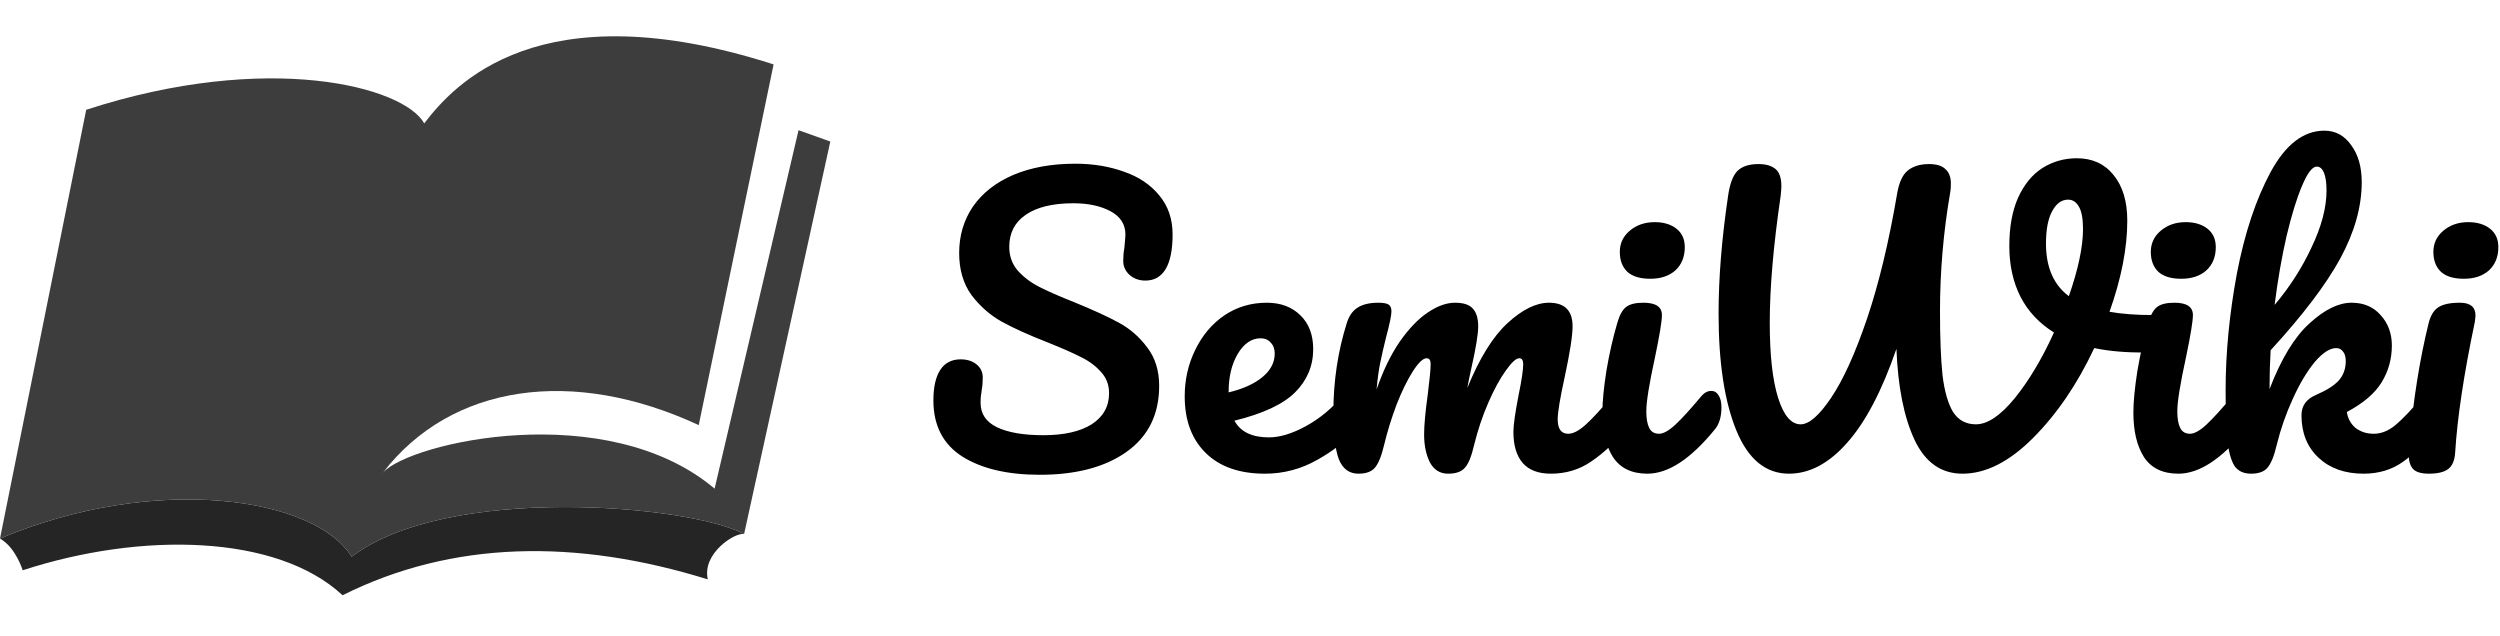
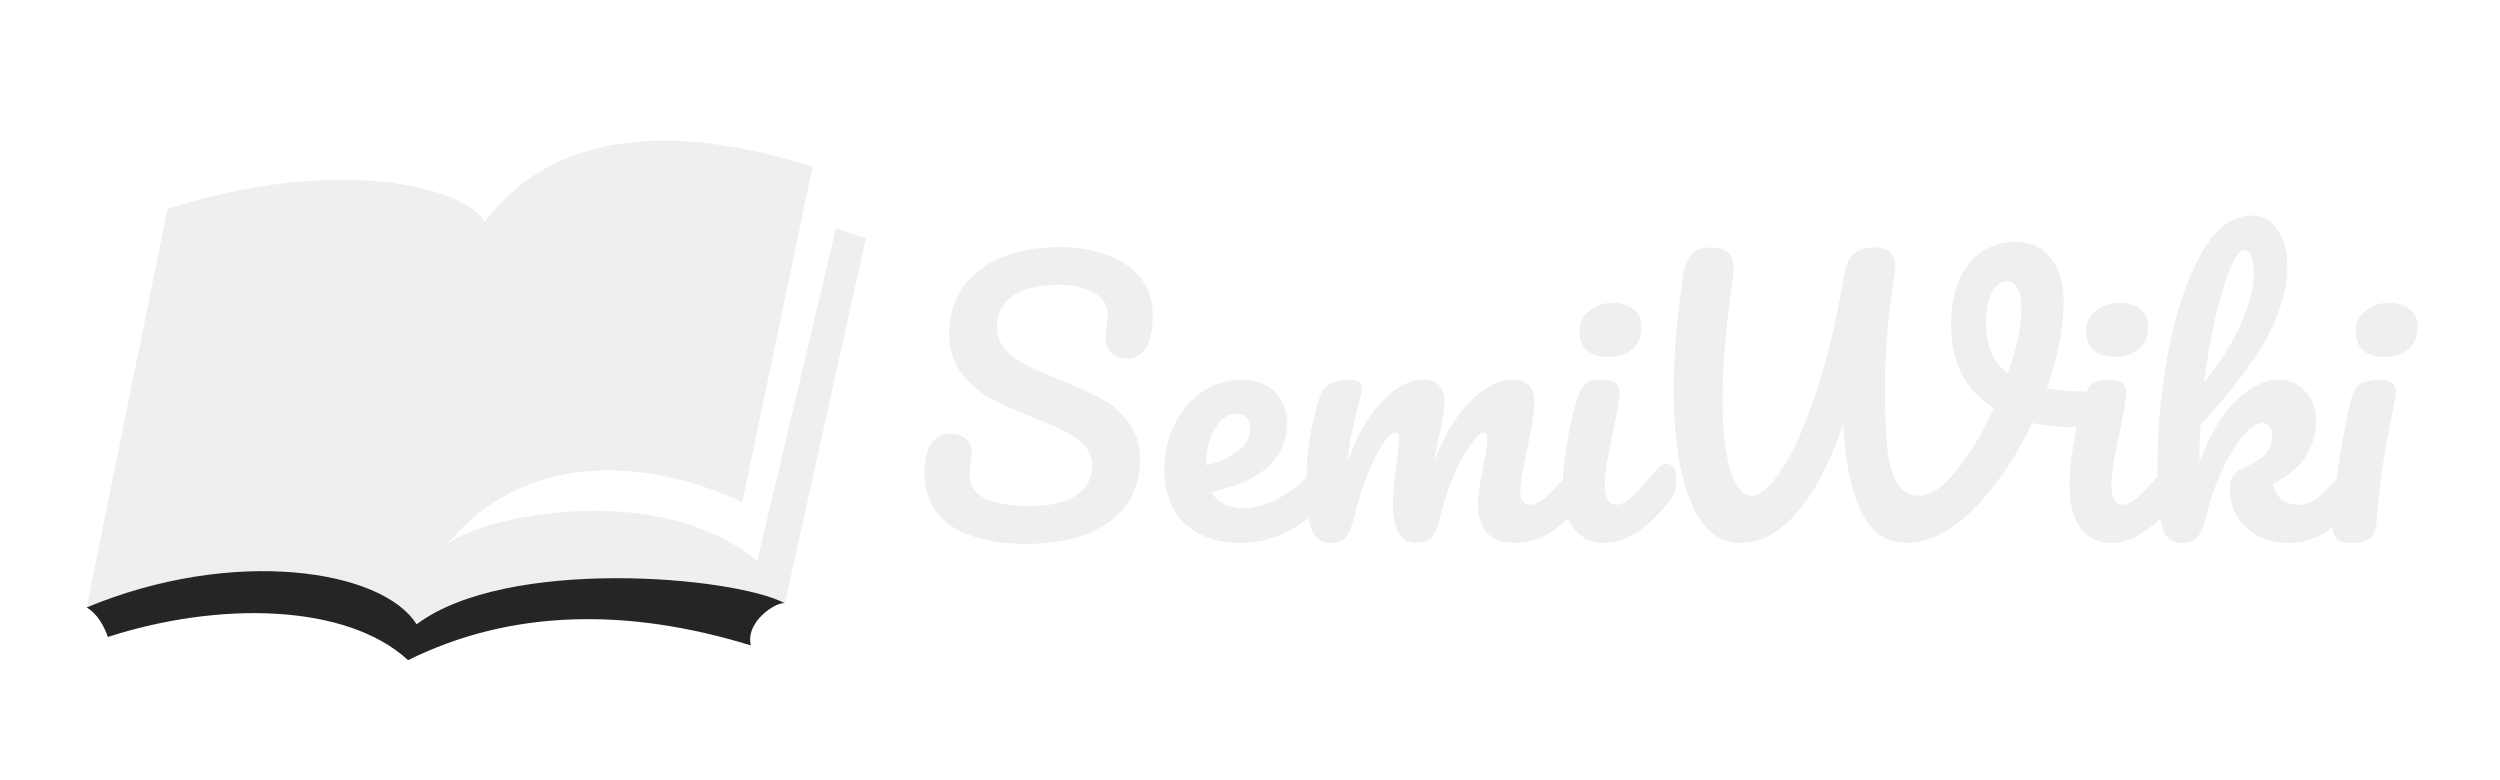
- <svg xmlns="http://www.w3.org/2000/svg" width="551" height="140" viewBox="0 0 551 140" fill="none">
-   <path d="M229.16 104.64C222.067 104.64 216.387 103.307 212.12 100.64C207.853 97.92 205.72 93.787 205.72 88.24C205.72 85.307 206.227 83.067 207.24 81.52C208.253 79.973 209.747 79.2 211.72 79.2C213.16 79.2 214.333 79.573 215.24 80.32C216.147 81.067 216.6 82.027 216.6 83.2C216.6 84.267 216.52 85.2 216.36 86C216.36 86.213 216.307 86.587 216.2 87.12C216.147 87.653 216.12 88.213 216.12 88.8C216.12 91.2 217.32 92.987 219.72 94.16C222.173 95.333 225.587 95.92 229.96 95.92C234.493 95.92 238.04 95.12 240.6 93.52C243.16 91.867 244.44 89.573 244.44 86.64C244.44 84.827 243.853 83.28 242.68 82C241.507 80.667 240.04 79.573 238.28 78.72C236.52 77.813 234.04 76.72 230.84 75.44C226.733 73.84 223.373 72.32 220.76 70.88C218.2 69.44 215.987 67.493 214.12 65.04C212.307 62.533 211.4 59.44 211.4 55.76C211.4 51.92 212.413 48.507 214.44 45.52C216.52 42.533 219.48 40.213 223.32 38.56C227.213 36.907 231.773 36.08 237 36.08C240.893 36.08 244.467 36.667 247.72 37.84C250.973 38.96 253.56 40.693 255.48 43.04C257.453 45.387 258.44 48.267 258.44 51.68C258.44 55.04 257.933 57.573 256.92 59.28C255.907 60.987 254.413 61.84 252.44 61.84C251.053 61.84 249.88 61.413 248.92 60.56C248.013 59.707 247.56 58.693 247.56 57.52C247.56 56.507 247.64 55.573 247.8 54.72C247.96 53.12 248.04 52.107 248.04 51.68C248.04 49.44 246.947 47.733 244.76 46.56C242.573 45.387 239.853 44.8 236.6 44.8C232.013 44.8 228.493 45.653 226.04 47.36C223.64 49.013 222.44 51.36 222.44 54.4C222.44 56.427 223.053 58.16 224.28 59.6C225.56 61.04 227.133 62.24 229 63.2C230.867 64.16 233.48 65.307 236.84 66.64C240.893 68.293 244.147 69.787 246.6 71.12C249.053 72.453 251.133 74.267 252.84 76.56C254.6 78.853 255.48 81.68 255.48 85.04C255.48 91.333 253.08 96.187 248.28 99.6C243.533 102.96 237.16 104.64 229.16 104.64ZM297.989 86.16C298.682 86.16 299.215 86.48 299.589 87.12C300.015 87.76 300.229 88.64 300.229 89.76C300.229 91.893 299.722 93.547 298.709 94.72C296.735 97.12 293.935 99.333 290.309 101.36C286.735 103.387 282.895 104.4 278.789 104.4C273.189 104.4 268.842 102.88 265.749 99.84C262.655 96.8 261.109 92.64 261.109 87.36C261.109 83.68 261.882 80.267 263.429 77.12C264.975 73.92 267.109 71.387 269.829 69.52C272.602 67.653 275.722 66.72 279.189 66.72C282.282 66.72 284.762 67.653 286.629 69.52C288.495 71.333 289.429 73.813 289.429 76.96C289.429 80.64 288.095 83.813 285.429 86.48C282.815 89.093 278.362 91.173 272.069 92.72C273.402 95.173 275.935 96.4 279.669 96.4C282.069 96.4 284.789 95.573 287.829 93.92C290.922 92.213 293.589 90 295.829 87.28C296.469 86.533 297.189 86.16 297.989 86.16ZM277.829 74.56C275.855 74.56 274.175 75.707 272.789 78C271.455 80.293 270.789 83.067 270.789 86.32V86.48C273.935 85.733 276.415 84.613 278.229 83.12C280.042 81.627 280.949 79.893 280.949 77.92C280.949 76.907 280.655 76.107 280.069 75.52C279.535 74.88 278.789 74.56 277.829 74.56ZM299.395 104.4C297.368 104.4 295.928 103.333 295.075 101.2C294.275 99.067 293.875 95.653 293.875 90.96C293.875 84.027 294.862 77.44 296.835 71.2C297.315 69.653 298.088 68.533 299.155 67.84C300.275 67.093 301.822 66.72 303.795 66.72C304.862 66.72 305.608 66.853 306.035 67.12C306.462 67.387 306.675 67.893 306.675 68.64C306.675 69.493 306.275 71.413 305.475 74.4C304.942 76.533 304.515 78.4 304.195 80C303.875 81.547 303.608 83.493 303.395 85.84C304.835 81.68 306.542 78.16 308.515 75.28C310.542 72.4 312.595 70.267 314.675 68.88C316.808 67.44 318.808 66.72 320.675 66.72C322.542 66.72 323.848 67.147 324.595 68C325.395 68.853 325.795 70.16 325.795 71.92C325.795 73.627 325.288 76.72 324.275 81.2C323.848 83.12 323.555 84.56 323.395 85.52C326.062 78.96 329.022 74.187 332.275 71.2C335.528 68.213 338.568 66.72 341.395 66.72C344.862 66.72 346.595 68.453 346.595 71.92C346.595 74 346.008 77.76 344.835 83.2C343.822 87.84 343.315 90.907 343.315 92.4C343.315 94.533 344.088 95.6 345.635 95.6C346.702 95.6 347.955 94.96 349.395 93.68C350.888 92.347 352.862 90.213 355.315 87.28C355.955 86.533 356.675 86.16 357.475 86.16C358.168 86.16 358.702 86.48 359.075 87.12C359.502 87.76 359.715 88.64 359.715 89.76C359.715 91.893 359.208 93.547 358.195 94.72C355.902 97.547 353.422 99.867 350.755 101.68C348.142 103.493 345.155 104.4 341.795 104.4C339.075 104.4 337.022 103.627 335.635 102.08C334.248 100.48 333.555 98.187 333.555 95.2C333.555 93.707 333.928 91.04 334.675 87.2C335.368 83.84 335.715 81.52 335.715 80.24C335.715 79.387 335.422 78.96 334.835 78.96C334.142 78.96 333.155 79.867 331.875 81.68C330.595 83.44 329.315 85.787 328.035 88.72C326.755 91.653 325.715 94.747 324.915 98C324.328 100.56 323.635 102.267 322.835 103.12C322.088 103.973 320.862 104.4 319.155 104.4C317.395 104.4 316.062 103.573 315.155 101.92C314.302 100.213 313.875 98.16 313.875 95.76C313.875 93.733 314.142 90.8 314.675 86.96C315.102 83.547 315.315 81.307 315.315 80.24C315.315 79.387 315.022 78.96 314.435 78.96C313.635 78.96 312.622 79.92 311.395 81.84C310.168 83.76 308.968 86.213 307.795 89.2C306.675 92.187 305.768 95.12 305.075 98C304.488 100.507 303.795 102.213 302.995 103.12C302.248 103.973 301.048 104.4 299.395 104.4ZM363.726 61.44C361.486 61.44 359.806 60.933 358.686 59.92C357.566 58.853 357.006 57.387 357.006 55.52C357.006 53.653 357.726 52.107 359.166 50.88C360.66 49.6 362.5 48.96 364.686 48.96C366.66 48.96 368.26 49.44 369.486 50.4C370.713 51.36 371.326 52.72 371.326 54.48C371.326 56.613 370.633 58.32 369.246 59.6C367.86 60.827 366.02 61.44 363.726 61.44ZM363.086 104.4C359.62 104.4 357.086 103.173 355.486 100.72C353.94 98.267 353.166 95.013 353.166 90.96C353.166 88.56 353.46 85.493 354.046 81.76C354.686 77.973 355.486 74.453 356.446 71.2C356.926 69.493 357.566 68.32 358.366 67.68C359.166 67.04 360.446 66.72 362.206 66.72C364.926 66.72 366.286 67.627 366.286 69.44C366.286 70.773 365.78 73.867 364.766 78.72C363.486 84.587 362.846 88.56 362.846 90.64C362.846 92.24 363.06 93.467 363.486 94.32C363.913 95.173 364.633 95.6 365.646 95.6C366.606 95.6 367.806 94.933 369.246 93.6C370.686 92.267 372.606 90.16 375.006 87.28C375.646 86.533 376.366 86.16 377.166 86.16C377.86 86.16 378.393 86.48 378.766 87.12C379.193 87.76 379.406 88.64 379.406 89.76C379.406 91.893 378.9 93.547 377.886 94.72C372.606 101.173 367.673 104.4 363.086 104.4ZM474.534 69.44C475.76 69.44 476.64 69.707 477.174 70.24C477.76 70.773 478.054 71.467 478.054 72.32C478.054 73.707 477.627 74.933 476.774 76C475.974 77.067 474.694 77.627 472.934 77.68C468.72 77.733 464.934 77.413 461.574 76.72C457.84 84.667 453.334 91.28 448.054 96.56C442.827 101.787 437.654 104.4 432.534 104.4C427.84 104.4 424.32 101.92 421.974 96.96C419.627 91.947 418.294 85.253 417.974 76.88C414.774 86.16 411.147 93.067 407.094 97.6C403.094 102.133 398.827 104.4 394.294 104.4C389.174 104.4 385.307 101.227 382.694 94.88C380.08 88.48 378.774 79.893 378.774 69.12C378.774 61.28 379.467 52.667 380.854 43.28C381.227 40.613 381.894 38.773 382.854 37.76C383.867 36.693 385.44 36.16 387.574 36.16C389.174 36.16 390.4 36.507 391.254 37.2C392.16 37.893 392.614 39.173 392.614 41.04C392.614 41.413 392.56 42.133 392.454 43.2C390.854 54.133 390.054 63.44 390.054 71.12C390.054 78.267 390.667 83.787 391.894 87.68C393.12 91.573 394.774 93.52 396.854 93.52C398.72 93.52 400.96 91.573 403.574 87.68C406.24 83.733 408.88 77.92 411.494 70.24C414.107 62.507 416.32 53.307 418.134 42.64C418.56 40.187 419.334 38.507 420.454 37.6C421.627 36.64 423.2 36.16 425.174 36.16C426.827 36.16 428.027 36.533 428.774 37.28C429.574 37.973 429.974 39.04 429.974 40.48C429.974 41.333 429.92 42 429.814 42.48C428.32 51.173 427.574 59.867 427.574 68.56C427.574 74.48 427.76 79.2 428.134 82.72C428.56 86.24 429.334 88.933 430.454 90.8C431.627 92.613 433.307 93.52 435.494 93.52C438.054 93.52 440.907 91.6 444.054 87.76C447.2 83.867 450.08 79.04 452.694 73.28C449.44 71.253 446.987 68.64 445.334 65.44C443.68 62.187 442.854 58.453 442.854 54.24C442.854 50.027 443.494 46.48 444.774 43.6C446.107 40.667 447.894 38.48 450.134 37.04C452.427 35.6 454.96 34.88 457.734 34.88C461.147 34.88 463.84 36.107 465.814 38.56C467.84 41.013 468.854 44.373 468.854 48.64C468.854 54.667 467.547 61.36 464.934 68.72C467.654 69.2 470.854 69.44 474.534 69.44ZM450.934 53.68C450.934 58.907 452.614 62.773 455.974 65.28C458.054 59.307 459.094 54.373 459.094 50.48C459.094 48.24 458.8 46.613 458.214 45.6C457.627 44.533 456.827 44 455.814 44C454.374 44 453.2 44.853 452.294 46.56C451.387 48.213 450.934 50.587 450.934 53.68ZM480.758 61.44C478.518 61.44 476.838 60.933 475.718 59.92C474.598 58.853 474.038 57.387 474.038 55.52C474.038 53.653 474.758 52.107 476.198 50.88C477.691 49.6 479.531 48.96 481.718 48.96C483.691 48.96 485.291 49.44 486.518 50.4C487.744 51.36 488.358 52.72 488.358 54.48C488.358 56.613 487.664 58.32 486.278 59.6C484.891 60.827 483.051 61.44 480.758 61.44ZM480.118 104.4C476.651 104.4 474.118 103.173 472.518 100.72C470.971 98.267 470.198 95.013 470.198 90.96C470.198 88.56 470.491 85.493 471.078 81.76C471.718 77.973 472.518 74.453 473.478 71.2C473.958 69.493 474.598 68.32 475.398 67.68C476.198 67.04 477.478 66.72 479.238 66.72C481.958 66.72 483.318 67.627 483.318 69.44C483.318 70.773 482.811 73.867 481.798 78.72C480.518 84.587 479.878 88.56 479.878 90.64C479.878 92.24 480.091 93.467 480.518 94.32C480.944 95.173 481.664 95.6 482.678 95.6C483.638 95.6 484.838 94.933 486.278 93.6C487.718 92.267 489.638 90.16 492.038 87.28C492.678 86.533 493.398 86.16 494.198 86.16C494.891 86.16 495.424 86.48 495.798 87.12C496.224 87.76 496.438 88.64 496.438 89.76C496.438 91.893 495.931 93.547 494.918 94.72C489.638 101.173 484.704 104.4 480.118 104.4ZM536.205 86.16C536.898 86.16 537.432 86.48 537.805 87.12C538.232 87.76 538.445 88.64 538.445 89.76C538.445 91.893 537.938 93.547 536.925 94.72C534.525 97.653 532.098 100 529.645 101.76C527.192 103.52 524.285 104.4 520.925 104.4C516.818 104.4 513.512 103.227 511.005 100.88C508.498 98.533 507.245 95.413 507.245 91.52C507.245 89.44 508.312 87.947 510.445 87.04C512.792 86.027 514.472 84.96 515.485 83.84C516.498 82.667 517.005 81.253 517.005 79.6C517.005 78.64 516.792 77.92 516.365 77.44C515.992 76.96 515.512 76.72 514.925 76.72C513.485 76.72 511.885 77.76 510.125 79.84C508.418 81.92 506.818 84.613 505.325 87.92C503.832 91.173 502.658 94.533 501.805 98C501.218 100.507 500.525 102.213 499.725 103.12C498.978 103.973 497.778 104.4 496.125 104.4C494.472 104.4 493.245 103.813 492.445 102.64C491.698 101.413 491.192 99.547 490.925 97.04C490.658 94.533 490.525 90.853 490.525 86C490.525 77.787 491.352 69.227 493.005 60.32C494.712 51.413 497.192 43.947 500.445 37.92C503.752 31.84 507.698 28.8 512.285 28.8C514.738 28.8 516.712 29.867 518.205 32C519.752 34.08 520.525 36.8 520.525 40.16C520.525 45.547 518.952 51.147 515.805 56.96C512.658 62.72 507.538 69.467 500.445 77.2C500.285 79.973 500.205 82.827 500.205 85.76C502.765 79.093 505.698 74.267 509.005 71.28C512.312 68.24 515.405 66.72 518.285 66.72C520.952 66.72 523.085 67.627 524.685 69.44C526.338 71.253 527.165 73.493 527.165 76.16C527.165 79.093 526.418 81.787 524.925 84.24C523.432 86.693 520.872 88.88 517.245 90.8C517.458 92.24 518.098 93.413 519.165 94.32C520.285 95.173 521.618 95.6 523.165 95.6C524.818 95.6 526.418 94.96 527.965 93.68C529.512 92.4 531.538 90.267 534.045 87.28C534.685 86.533 535.405 86.16 536.205 86.16ZM510.605 36.72C509.645 36.72 508.578 38.107 507.405 40.88C506.232 43.6 505.085 47.307 503.965 52C502.898 56.64 502.018 61.707 501.325 67.2C504.632 63.307 507.352 59.067 509.485 54.48C511.672 49.893 512.765 45.733 512.765 42C512.765 40.293 512.578 38.987 512.205 38.08C511.832 37.173 511.298 36.72 510.605 36.72ZM543.036 61.44C540.796 61.44 539.116 60.933 537.996 59.92C536.876 58.853 536.316 57.387 536.316 55.52C536.316 53.653 537.036 52.107 538.476 50.88C539.97 49.6 541.81 48.96 543.996 48.96C545.97 48.96 547.57 49.44 548.796 50.4C550.023 51.36 550.636 52.72 550.636 54.48C550.636 56.613 549.943 58.32 548.556 59.6C547.17 60.827 545.33 61.44 543.036 61.44ZM535.356 104.4C533.65 104.4 532.476 104.053 531.836 103.36C531.196 102.667 530.876 101.573 530.876 100.08C530.876 99.653 530.93 98.907 531.036 97.84C531.89 88.08 533.303 79.2 535.276 71.2C535.703 69.547 536.396 68.4 537.356 67.76C538.37 67.067 539.97 66.72 542.156 66.72C544.45 66.72 545.596 67.653 545.596 69.52C545.596 69.787 545.543 70.293 545.436 71.04C543.036 82.453 541.596 92.027 541.116 99.76C541.01 101.467 540.503 102.667 539.596 103.36C538.69 104.053 537.276 104.4 535.356 104.4Z" fill="black" />
-   <path d="M19 24.195L0 118.695C34.5 104.195 69.5 109.695 77.5 122.695C98.687 106.607 151.966 111.27 164 117.695L183 31.195L176 28.695L157.5 107.695C133.698 87.645 90.535 97.463 84.439 104.119C84.292 104.309 84.145 104.502 84 104.695C84.114 104.506 84.26 104.314 84.439 104.119C99.523 84.62 126.271 80.821 154 93.695L170.5 14.195C118.8 -2.414 100 18.695 93.5 27.195C88.969 19.033 59 11.195 19 24.195Z" fill="#3D3D3D" />
-   <path d="M77.5 122.695C69.5 109.695 34.5 104.195 0 118.695C3.5 120.695 5 125.695 5 125.695C31 117.195 61 117.695 75.5 131.195C99.695 119.099 127 118.695 156 127.695C154.674 121.929 162.082 117.275 164 117.695C151.966 111.27 98.687 106.607 77.5 122.695Z" fill="#252525" />
+ <svg xmlns="http://www.w3.org/2000/svg" width="231" height="72" viewBox="0 0 231 72" fill="none">
+   <path d="M94.805 50.256C91.968 50.256 89.695 49.723 87.989 48.656C86.282 47.568 85.429 45.915 85.429 43.696C85.429 42.523 85.632 41.627 86.037 41.008C86.442 40.389 87.04 40.08 87.829 40.08C88.405 40.08 88.874 40.229 89.237 40.528C89.6 40.827 89.781 41.211 89.781 41.68C89.781 42.107 89.749 42.48 89.685 42.8C89.685 42.885 89.663 43.035 89.621 43.248C89.6 43.461 89.589 43.685 89.589 43.92C89.589 44.88 90.069 45.595 91.029 46.064C92.01 46.533 93.376 46.768 95.125 46.768C96.938 46.768 98.357 46.448 99.381 45.808C100.405 45.147 100.917 44.229 100.917 43.056C100.917 42.331 100.682 41.712 100.213 41.2C99.743 40.667 99.157 40.229 98.453 39.888C97.749 39.525 96.757 39.088 95.477 38.576C93.834 37.936 92.49 37.328 91.445 36.752C90.421 36.176 89.535 35.397 88.789 34.416C88.064 33.413 87.701 32.176 87.701 30.704C87.701 29.168 88.106 27.803 88.917 26.608C89.749 25.413 90.933 24.485 92.469 23.824C94.026 23.163 95.85 22.832 97.941 22.832C99.498 22.832 100.927 23.067 102.229 23.536C103.53 23.984 104.565 24.677 105.333 25.616C106.122 26.555 106.517 27.707 106.517 29.072C106.517 30.416 106.314 31.429 105.909 32.112C105.503 32.795 104.906 33.136 104.117 33.136C103.562 33.136 103.093 32.965 102.709 32.624C102.346 32.283 102.165 31.877 102.165 31.408C102.165 31.003 102.197 30.629 102.261 30.288C102.325 29.648 102.357 29.243 102.357 29.072C102.357 28.176 101.919 27.493 101.045 27.024C100.17 26.555 99.082 26.32 97.781 26.32C95.946 26.32 94.538 26.661 93.557 27.344C92.597 28.005 92.117 28.944 92.117 30.16C92.117 30.971 92.362 31.664 92.853 32.24C93.365 32.816 93.994 33.296 94.741 33.68C95.487 34.064 96.533 34.523 97.877 35.056C99.498 35.717 100.799 36.315 101.781 36.848C102.762 37.381 103.594 38.107 104.277 39.024C104.981 39.941 105.333 41.072 105.333 42.416C105.333 44.933 104.373 46.875 102.453 48.24C100.554 49.584 98.005 50.256 94.805 50.256ZM122.336 42.864C122.614 42.864 122.827 42.992 122.976 43.248C123.147 43.504 123.232 43.856 123.232 44.304C123.232 45.157 123.03 45.819 122.624 46.288C121.835 47.248 120.715 48.133 119.264 48.944C117.835 49.755 116.299 50.16 114.656 50.16C112.416 50.16 110.678 49.552 109.44 48.336C108.203 47.12 107.584 45.456 107.584 43.344C107.584 41.872 107.894 40.507 108.512 39.248C109.131 37.968 109.984 36.955 111.072 36.208C112.182 35.461 113.43 35.088 114.816 35.088C116.054 35.088 117.046 35.461 117.792 36.208C118.539 36.933 118.912 37.925 118.912 39.184C118.912 40.656 118.379 41.925 117.312 42.992C116.267 44.037 114.486 44.869 111.968 45.488C112.502 46.469 113.515 46.96 115.008 46.96C115.968 46.96 117.056 46.629 118.272 45.968C119.51 45.285 120.576 44.4 121.472 43.312C121.728 43.013 122.016 42.864 122.336 42.864ZM114.272 38.224C113.483 38.224 112.811 38.683 112.256 39.6C111.723 40.517 111.456 41.627 111.456 42.928V42.992C112.715 42.693 113.707 42.245 114.432 41.648C115.158 41.051 115.52 40.357 115.52 39.568C115.52 39.163 115.403 38.843 115.168 38.608C114.955 38.352 114.656 38.224 114.272 38.224ZM122.899 50.16C122.088 50.16 121.512 49.733 121.171 48.88C120.851 48.027 120.691 46.661 120.691 44.784C120.691 42.011 121.085 39.376 121.875 36.88C122.067 36.261 122.376 35.813 122.803 35.536C123.251 35.237 123.869 35.088 124.659 35.088C125.085 35.088 125.384 35.141 125.555 35.248C125.725 35.355 125.811 35.557 125.811 35.856C125.811 36.197 125.651 36.965 125.331 38.16C125.117 39.013 124.947 39.76 124.819 40.4C124.691 41.019 124.584 41.797 124.499 42.736C125.075 41.072 125.757 39.664 126.547 38.512C127.357 37.36 128.179 36.507 129.011 35.952C129.864 35.376 130.664 35.088 131.411 35.088C132.157 35.088 132.68 35.259 132.979 35.6C133.299 35.941 133.459 36.464 133.459 37.168C133.459 37.851 133.256 39.088 132.851 40.88C132.68 41.648 132.563 42.224 132.499 42.608C133.565 39.984 134.749 38.075 136.051 36.88C137.352 35.685 138.568 35.088 139.699 35.088C141.085 35.088 141.779 35.781 141.779 37.168C141.779 38 141.544 39.504 141.075 41.68C140.669 43.536 140.467 44.763 140.467 45.36C140.467 46.213 140.776 46.64 141.395 46.64C141.821 46.64 142.323 46.384 142.899 45.872C143.496 45.339 144.285 44.485 145.267 43.312C145.523 43.013 145.811 42.864 146.131 42.864C146.408 42.864 146.621 42.992 146.771 43.248C146.941 43.504 147.027 43.856 147.027 44.304C147.027 45.157 146.824 45.819 146.419 46.288C145.501 47.419 144.509 48.347 143.443 49.072C142.397 49.797 141.203 50.16 139.859 50.16C138.771 50.16 137.949 49.851 137.395 49.232C136.84 48.592 136.563 47.675 136.563 46.48C136.563 45.883 136.712 44.816 137.011 43.28C137.288 41.936 137.427 41.008 137.427 40.496C137.427 40.155 137.309 39.984 137.075 39.984C136.797 39.984 136.403 40.347 135.891 41.072C135.379 41.776 134.867 42.715 134.355 43.888C133.843 45.061 133.427 46.299 133.107 47.6C132.872 48.624 132.595 49.307 132.275 49.648C131.976 49.989 131.485 50.16 130.803 50.16C130.099 50.16 129.565 49.829 129.203 49.168C128.861 48.485 128.691 47.664 128.691 46.704C128.691 45.893 128.797 44.72 129.011 43.184C129.181 41.819 129.267 40.923 129.267 40.496C129.267 40.155 129.149 39.984 128.915 39.984C128.595 39.984 128.189 40.368 127.699 41.136C127.208 41.904 126.728 42.885 126.259 44.08C125.811 45.275 125.448 46.448 125.171 47.6C124.936 48.603 124.659 49.285 124.339 49.648C124.04 49.989 123.56 50.16 122.899 50.16ZM148.631 32.976C147.735 32.976 147.063 32.773 146.615 32.368C146.167 31.941 145.943 31.355 145.943 30.608C145.943 29.861 146.231 29.243 146.807 28.752C147.405 28.24 148.141 27.984 149.015 27.984C149.805 27.984 150.445 28.176 150.935 28.56C151.426 28.944 151.671 29.488 151.671 30.192C151.671 31.045 151.394 31.728 150.839 32.24C150.285 32.731 149.549 32.976 148.631 32.976ZM148.375 50.16C146.989 50.16 145.975 49.669 145.335 48.688C144.717 47.707 144.407 46.405 144.407 44.784C144.407 43.824 144.525 42.597 144.759 41.104C145.015 39.589 145.335 38.181 145.719 36.88C145.911 36.197 146.167 35.728 146.487 35.472C146.807 35.216 147.319 35.088 148.023 35.088C149.111 35.088 149.655 35.451 149.655 36.176C149.655 36.709 149.453 37.947 149.047 39.888C148.535 42.235 148.279 43.824 148.279 44.656C148.279 45.296 148.365 45.787 148.535 46.128C148.706 46.469 148.994 46.64 149.399 46.64C149.783 46.64 150.263 46.373 150.839 45.84C151.415 45.307 152.183 44.464 153.143 43.312C153.399 43.013 153.687 42.864 154.007 42.864C154.285 42.864 154.498 42.992 154.647 43.248C154.818 43.504 154.903 43.856 154.903 44.304C154.903 45.157 154.701 45.819 154.295 46.288C152.183 48.869 150.21 50.16 148.375 50.16ZM192.954 36.176C193.445 36.176 193.797 36.283 194.01 36.496C194.245 36.709 194.362 36.987 194.362 37.328C194.362 37.883 194.192 38.373 193.85 38.8C193.53 39.227 193.018 39.451 192.314 39.472C190.629 39.493 189.114 39.365 187.77 39.088C186.277 42.267 184.474 44.912 182.362 47.024C180.272 49.115 178.202 50.16 176.154 50.16C174.277 50.16 172.869 49.168 171.93 47.184C170.992 45.179 170.458 42.501 170.33 39.152C169.05 42.864 167.6 45.627 165.978 47.44C164.378 49.253 162.672 50.16 160.858 50.16C158.81 50.16 157.264 48.891 156.218 46.352C155.173 43.792 154.65 40.357 154.65 36.048C154.65 32.912 154.928 29.467 155.482 25.712C155.632 24.645 155.898 23.909 156.282 23.504C156.688 23.077 157.317 22.864 158.17 22.864C158.81 22.864 159.301 23.003 159.642 23.28C160.005 23.557 160.186 24.069 160.186 24.816C160.186 24.965 160.165 25.253 160.122 25.68C159.482 30.053 159.162 33.776 159.162 36.848C159.162 39.707 159.408 41.915 159.898 43.472C160.389 45.029 161.05 45.808 161.882 45.808C162.629 45.808 163.525 45.029 164.57 43.472C165.637 41.893 166.693 39.568 167.738 36.496C168.784 33.403 169.669 29.723 170.394 25.456C170.565 24.475 170.874 23.803 171.322 23.44C171.792 23.056 172.421 22.864 173.21 22.864C173.872 22.864 174.352 23.013 174.65 23.312C174.97 23.589 175.13 24.016 175.13 24.592C175.13 24.933 175.109 25.2 175.066 25.392C174.469 28.869 174.17 32.347 174.17 35.824C174.17 38.192 174.245 40.08 174.394 41.488C174.565 42.896 174.874 43.973 175.322 44.72C175.792 45.445 176.464 45.808 177.338 45.808C178.362 45.808 179.504 45.04 180.762 43.504C182.021 41.947 183.173 40.016 184.218 37.712C182.917 36.901 181.936 35.856 181.274 34.576C180.613 33.275 180.282 31.781 180.282 30.096C180.282 28.411 180.538 26.992 181.05 25.84C181.584 24.667 182.298 23.792 183.194 23.216C184.112 22.64 185.125 22.352 186.234 22.352C187.6 22.352 188.677 22.843 189.466 23.824C190.277 24.805 190.682 26.149 190.682 27.856C190.682 30.267 190.16 32.944 189.114 35.888C190.202 36.08 191.482 36.176 192.954 36.176ZM183.514 29.872C183.514 31.963 184.186 33.509 185.53 34.512C186.362 32.123 186.778 30.149 186.778 28.592C186.778 27.696 186.661 27.045 186.426 26.64C186.192 26.213 185.872 26 185.466 26C184.89 26 184.421 26.341 184.058 27.024C183.696 27.685 183.514 28.635 183.514 29.872ZM195.444 32.976C194.548 32.976 193.876 32.773 193.428 32.368C192.98 31.941 192.756 31.355 192.756 30.608C192.756 29.861 193.044 29.243 193.62 28.752C194.217 28.24 194.953 27.984 195.828 27.984C196.617 27.984 197.257 28.176 197.748 28.56C198.238 28.944 198.484 29.488 198.484 30.192C198.484 31.045 198.206 31.728 197.652 32.24C197.097 32.731 196.361 32.976 195.444 32.976ZM195.188 50.16C193.801 50.16 192.788 49.669 192.148 48.688C191.529 47.707 191.22 46.405 191.22 44.784C191.22 43.824 191.337 42.597 191.572 41.104C191.828 39.589 192.148 38.181 192.532 36.88C192.724 36.197 192.98 35.728 193.3 35.472C193.62 35.216 194.132 35.088 194.836 35.088C195.924 35.088 196.468 35.451 196.468 36.176C196.468 36.709 196.265 37.947 195.86 39.888C195.348 42.235 195.092 43.824 195.092 44.656C195.092 45.296 195.177 45.787 195.348 46.128C195.518 46.469 195.806 46.64 196.212 46.64C196.596 46.64 197.076 46.373 197.652 45.84C198.228 45.307 198.996 44.464 199.956 43.312C200.212 43.013 200.5 42.864 200.82 42.864C201.097 42.864 201.31 42.992 201.46 43.248C201.63 43.504 201.716 43.856 201.716 44.304C201.716 45.157 201.513 45.819 201.108 46.288C198.996 48.869 197.022 50.16 195.188 50.16ZM217.623 42.864C217.9 42.864 218.113 42.992 218.263 43.248C218.433 43.504 218.519 43.856 218.519 44.304C218.519 45.157 218.316 45.819 217.911 46.288C216.951 47.461 215.98 48.4 214.999 49.104C214.017 49.808 212.855 50.16 211.511 50.16C209.868 50.16 208.545 49.691 207.543 48.752C206.54 47.813 206.039 46.565 206.039 45.008C206.039 44.176 206.465 43.579 207.319 43.216C208.257 42.811 208.929 42.384 209.335 41.936C209.74 41.467 209.943 40.901 209.943 40.24C209.943 39.856 209.857 39.568 209.687 39.376C209.537 39.184 209.345 39.088 209.111 39.088C208.535 39.088 207.895 39.504 207.191 40.336C206.508 41.168 205.868 42.245 205.271 43.568C204.673 44.869 204.204 46.213 203.863 47.6C203.628 48.603 203.351 49.285 203.031 49.648C202.732 49.989 202.252 50.16 201.591 50.16C200.929 50.16 200.439 49.925 200.119 49.456C199.82 48.965 199.617 48.219 199.511 47.216C199.404 46.213 199.351 44.741 199.351 42.8C199.351 39.515 199.681 36.091 200.343 32.528C201.025 28.965 202.017 25.979 203.319 23.568C204.641 21.136 206.22 19.92 208.055 19.92C209.036 19.92 209.825 20.347 210.423 21.2C211.041 22.032 211.351 23.12 211.351 24.464C211.351 26.619 210.721 28.859 209.463 31.184C208.204 33.488 206.156 36.187 203.319 39.28C203.255 40.389 203.223 41.531 203.223 42.704C204.247 40.037 205.42 38.107 206.743 36.912C208.065 35.696 209.303 35.088 210.455 35.088C211.521 35.088 212.375 35.451 213.015 36.176C213.676 36.901 214.007 37.797 214.007 38.864C214.007 40.037 213.708 41.115 213.111 42.096C212.513 43.077 211.489 43.952 210.039 44.72C210.124 45.296 210.38 45.765 210.807 46.128C211.255 46.469 211.788 46.64 212.407 46.64C213.068 46.64 213.708 46.384 214.327 45.872C214.945 45.36 215.756 44.507 216.759 43.312C217.015 43.013 217.303 42.864 217.623 42.864ZM207.383 23.088C206.999 23.088 206.572 23.643 206.103 24.752C205.633 25.84 205.175 27.323 204.727 29.2C204.3 31.056 203.948 33.083 203.671 35.28C204.993 33.723 206.081 32.027 206.935 30.192C207.809 28.357 208.247 26.693 208.247 25.2C208.247 24.517 208.172 23.995 208.023 23.632C207.873 23.269 207.66 23.088 207.383 23.088ZM220.355 32.976C219.459 32.976 218.787 32.773 218.339 32.368C217.891 31.941 217.667 31.355 217.667 30.608C217.667 29.861 217.955 29.243 218.531 28.752C219.129 28.24 219.865 27.984 220.739 27.984C221.529 27.984 222.169 28.176 222.659 28.56C223.15 28.944 223.395 29.488 223.395 30.192C223.395 31.045 223.118 31.728 222.563 32.24C222.009 32.731 221.273 32.976 220.355 32.976ZM217.283 50.16C216.601 50.16 216.131 50.021 215.875 49.744C215.619 49.467 215.491 49.029 215.491 48.432C215.491 48.261 215.513 47.963 215.555 47.536C215.897 43.632 216.462 40.08 217.251 36.88C217.422 36.219 217.699 35.76 218.083 35.504C218.489 35.227 219.129 35.088 220.003 35.088C220.921 35.088 221.379 35.461 221.379 36.208C221.379 36.315 221.358 36.517 221.315 36.816C220.355 41.381 219.779 45.211 219.587 48.304C219.545 48.987 219.342 49.467 218.979 49.744C218.617 50.021 218.051 50.16 217.283 50.16Z" fill="#EFEFEF" />
+   <path d="M15.475 19.31L8 56.13C21.574 50.48 35.344 52.623 38.492 57.688C46.828 51.42 67.79 53.236 72.525 55.74L80 22.038L77.246 21.063L69.967 51.844C60.602 44.032 43.62 47.857 41.222 50.45C41.164 50.525 41.106 50.599 41.049 50.675C41.094 50.601 41.152 50.526 41.222 50.45C47.157 42.853 57.681 41.373 68.59 46.389L75.082 15.414C54.741 8.942 47.344 17.167 44.787 20.479C43.004 17.299 31.213 14.245 15.475 19.31Z" fill="#EFEFEF" />
+   <path d="M38.492 57.688C35.344 52.623 21.574 50.48 8 56.13C9.377 56.909 9.967 58.857 9.967 58.857C20.197 55.545 32 55.74 37.705 61C47.224 56.287 57.967 56.13 69.377 59.636C68.855 57.39 71.77 55.576 72.525 55.74C67.79 53.236 46.828 51.42 38.492 57.688Z" fill="#252525" />
</svg>
